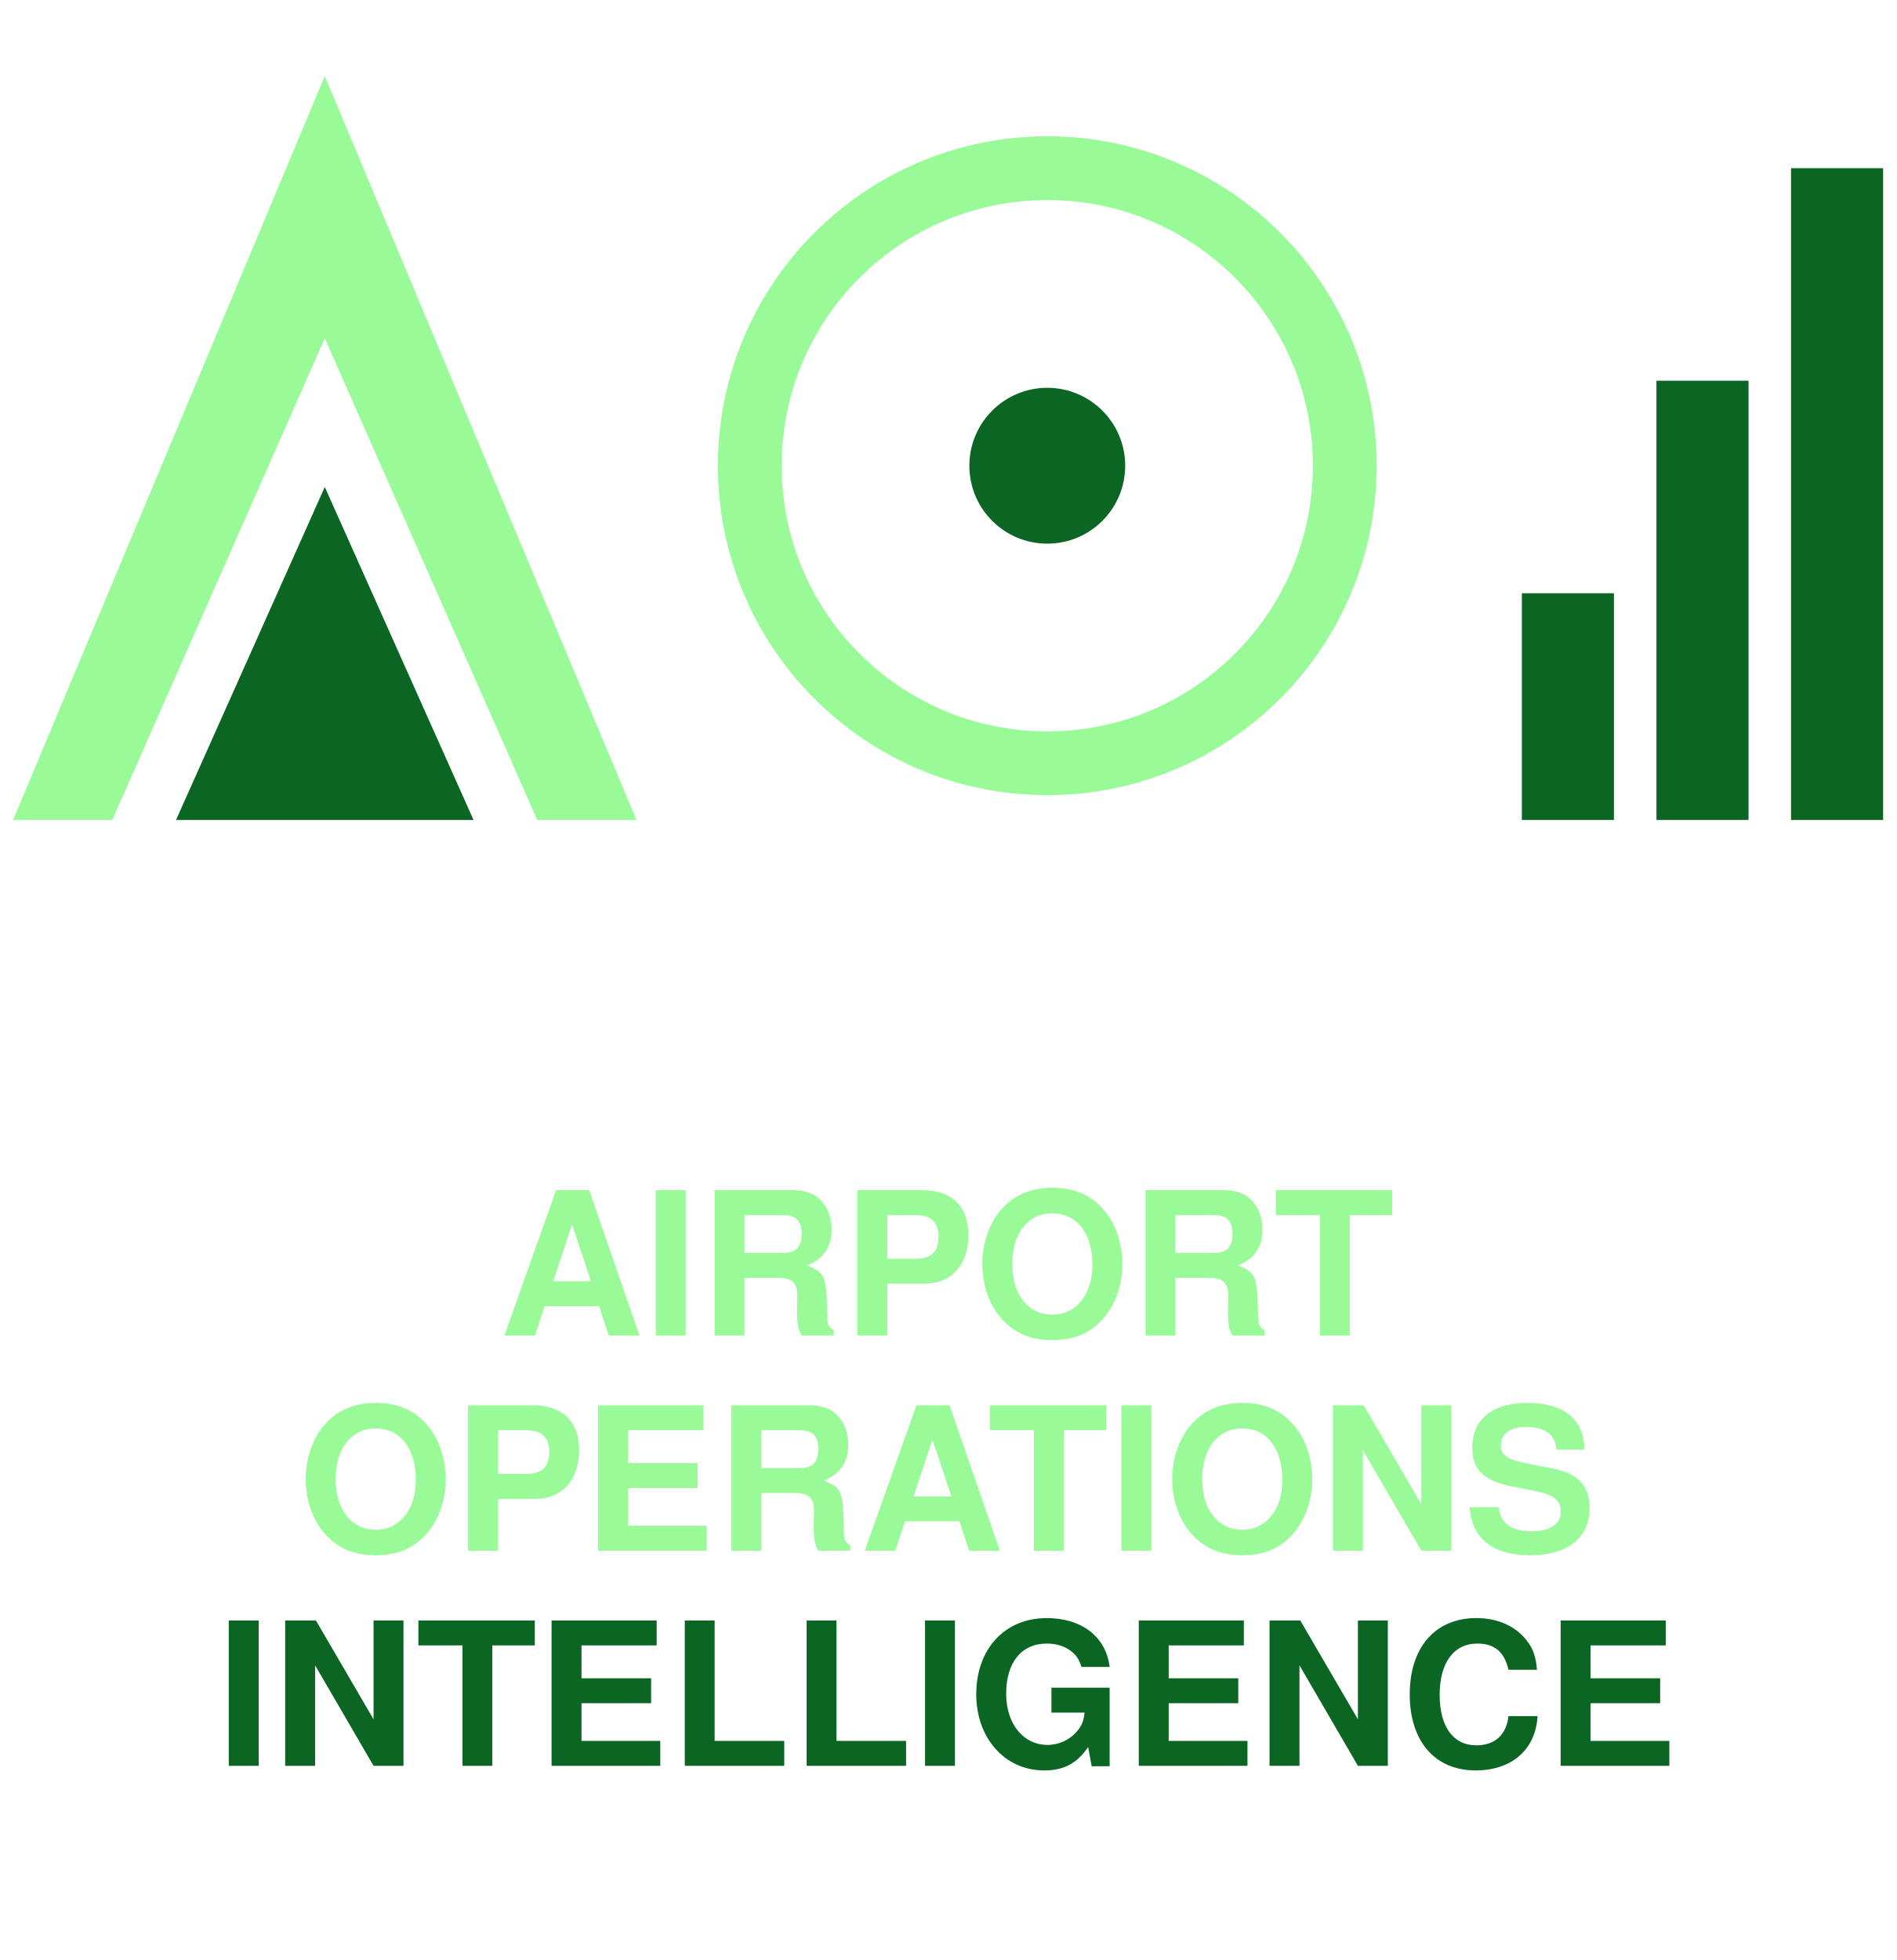
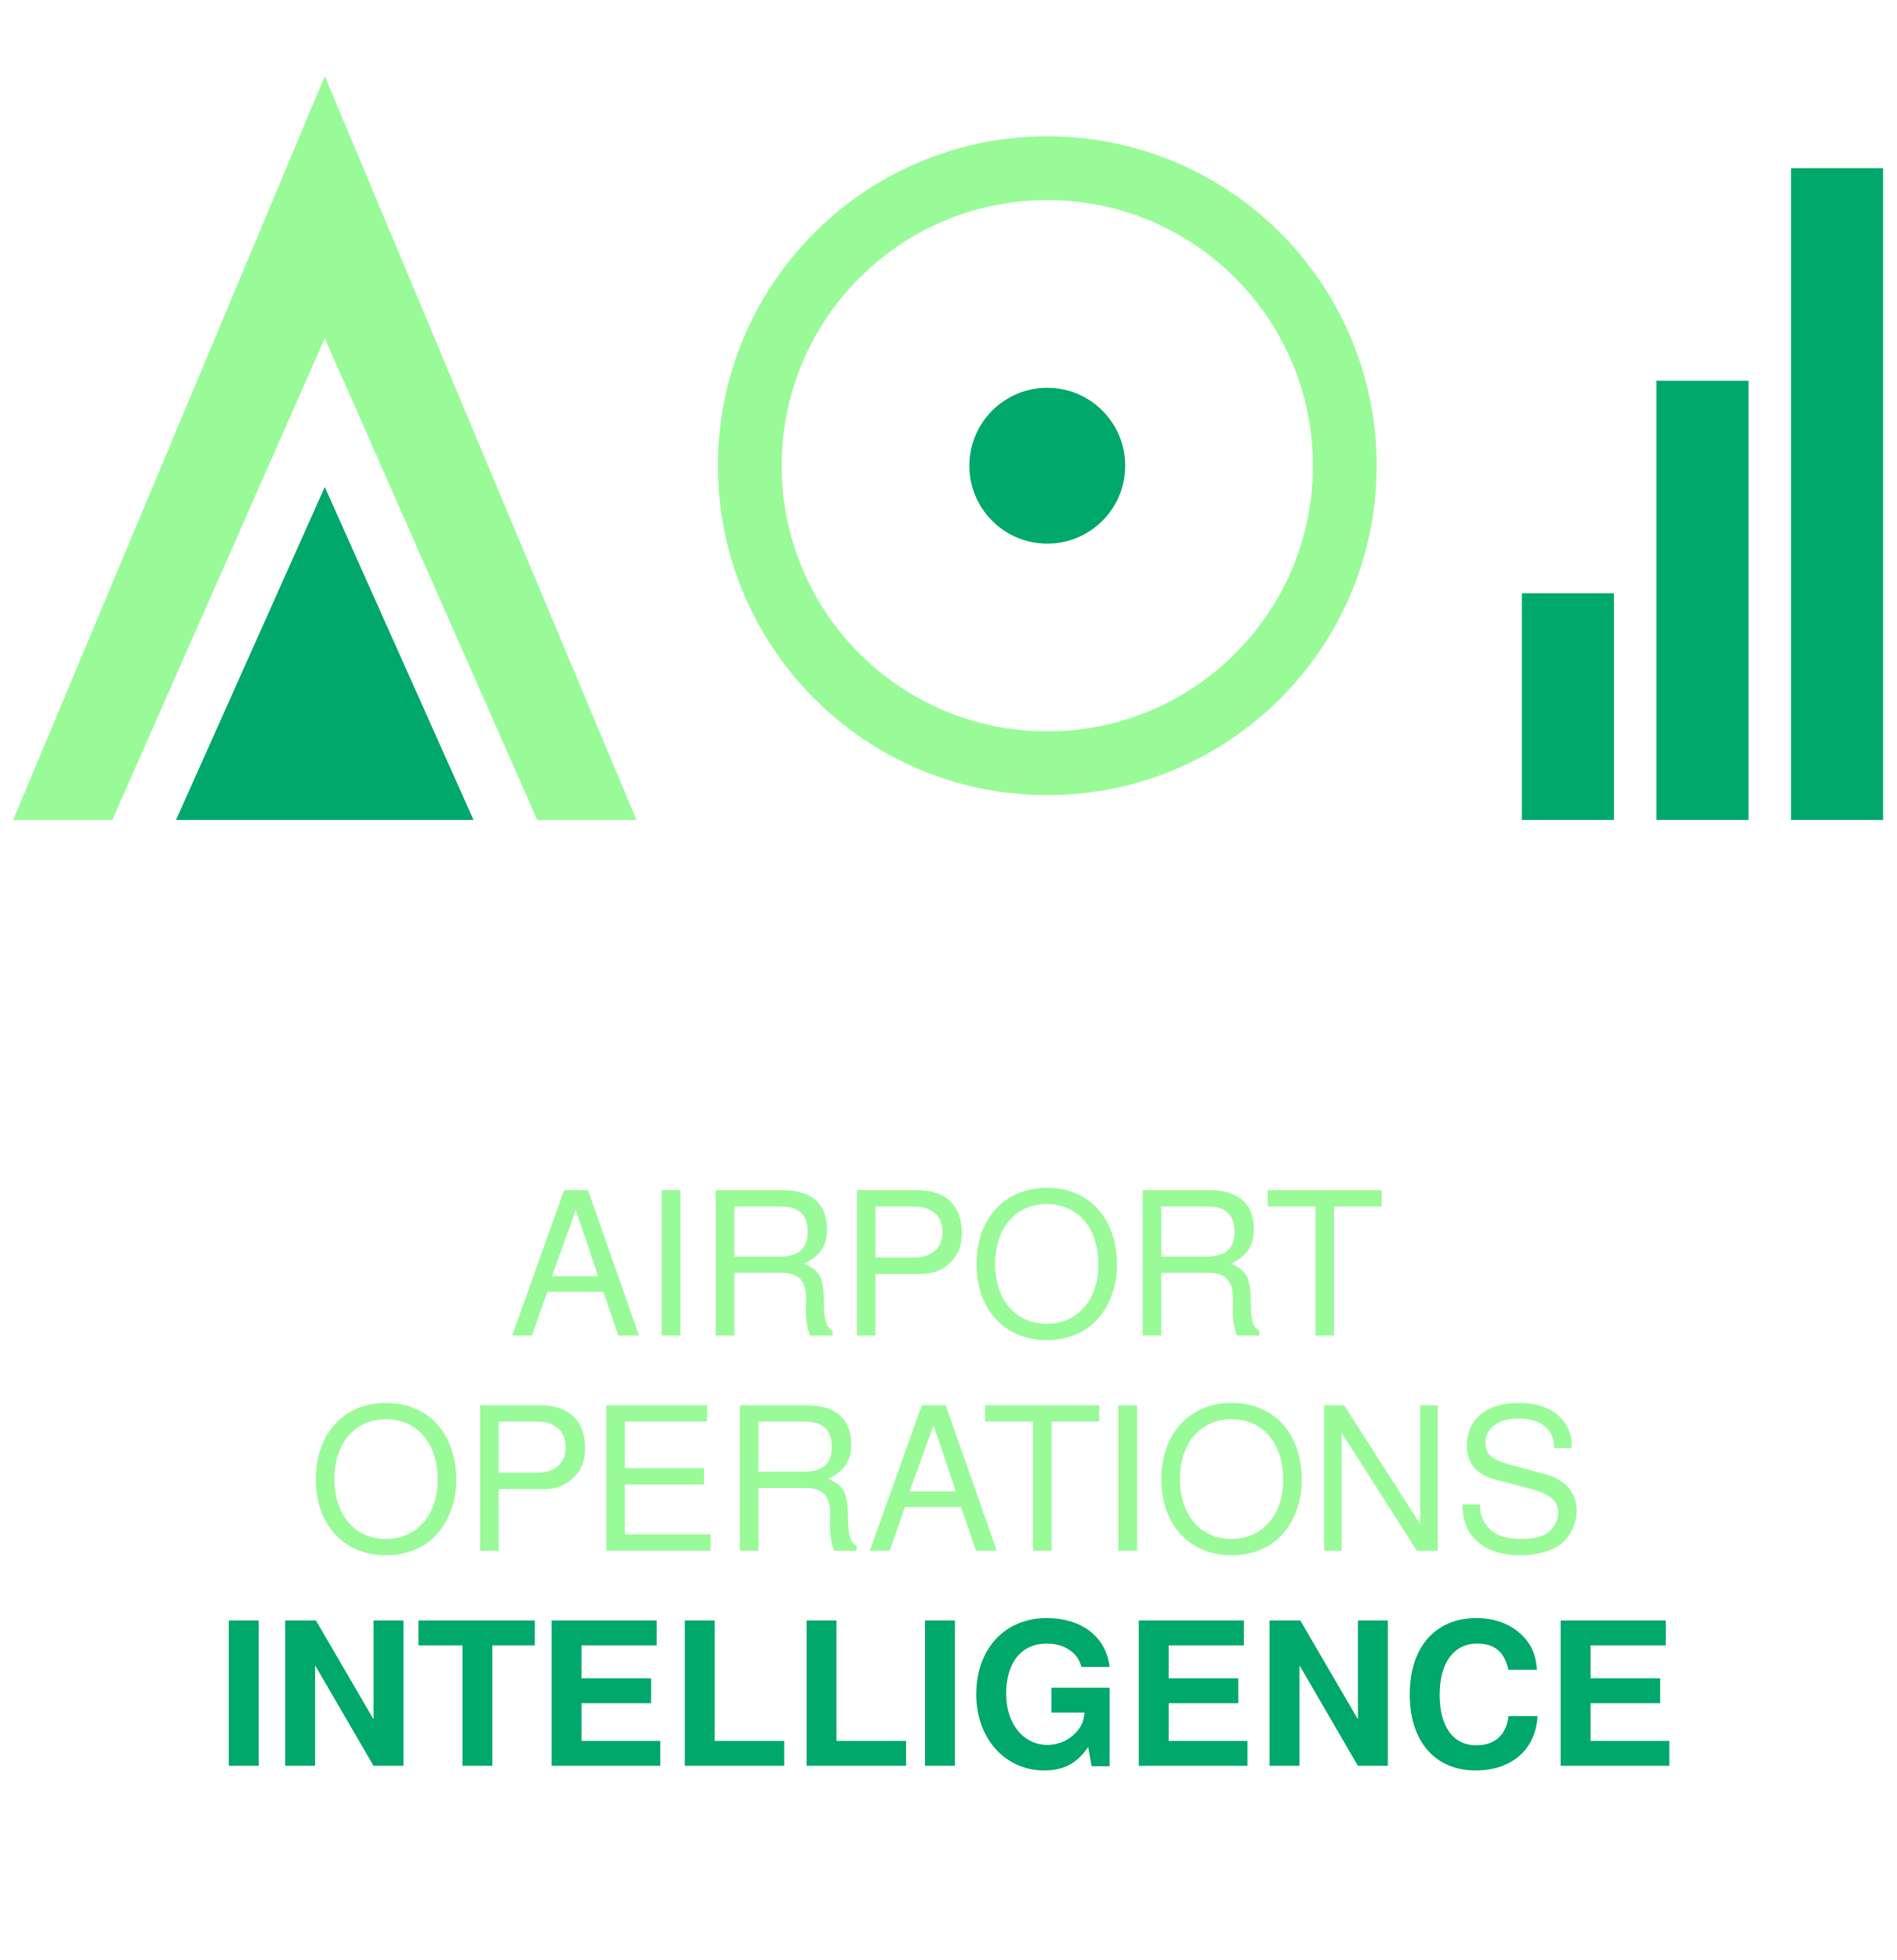
<svg xmlns="http://www.w3.org/2000/svg" preserveAspectRatio="xMidYMid meet" style="background:transparent" viewBox="49.5 37.5 361.5 373.5" width="100%" height="100%" role="img" aria-labelledby="title desc">
  <rect width="460" height="520" fill="transparent" />
  <style>
-     .text-light{font-family:'Montserrat','Helvetica Neue',Helvetica,Arial,sans-serif;font-size:38px;font-weight:600;fill:#98FB98;text-anchor:middle}
-     .text-dark{font-family:'Montserrat','Helvetica Neue',Helvetica,Arial,sans-serif;font-size:38px;font-weight:600;fill:#0B6623;text-anchor:middle}
+     .text-light{font-family:'Montserrat','Helvetica Neue',Helvetica,Arial,sans-serif;font-size:38px;font-weight:500;fill:#98FB98;text-anchor:middle}
+     .text-dark{font-family:'Montserrat','Helvetica Neue',Helvetica,Arial,sans-serif;font-size:38px;font-weight:700;fill:#00A86B;text-anchor:middle}
  </style>
  <g transform="translate(52 52)">
    <g transform="scale(1.35)">
      <g transform="translate(-99 -85)">
        <polygon points="143,85 187,190 173,190 143,122 113,190 99,190" fill="#98FB98" />
-         <polygon points="122,190 143,143 164,190" fill="#0B6623" />
+         <polygon points="122,190 143,143 164,190" fill="#00A86B" />
        <circle cx="245" cy="140" r="42" stroke="#98FB98" stroke-width="9" fill="none" />
-         <circle cx="245" cy="140" r="11" fill="#0B6623" />
-         <rect x="312" y="158" width="13" height="32" fill="#0B6623" />
-         <rect x="331" y="128" width="13" height="62" fill="#0B6623" />
-         <rect x="350" y="98" width="13" height="92" fill="#0B6623" />
+         <circle cx="245" cy="140" r="11" fill="#00A86B" />
+         <rect x="312" y="158" width="13" height="32" fill="#00A86B" />
+         <rect x="331" y="128" width="13" height="62" fill="#00A86B" />
+         <rect x="350" y="98" width="13" height="92" fill="#00A86B" />
      </g>
    </g>
  </g>
  <text x="230" y="292" class="text-light">AIRPORT</text>
  <text x="230" y="333" class="text-light">OPERATIONS</text>
  <text x="230" y="374" class="text-dark">INTELLIGENCE</text>
</svg>
